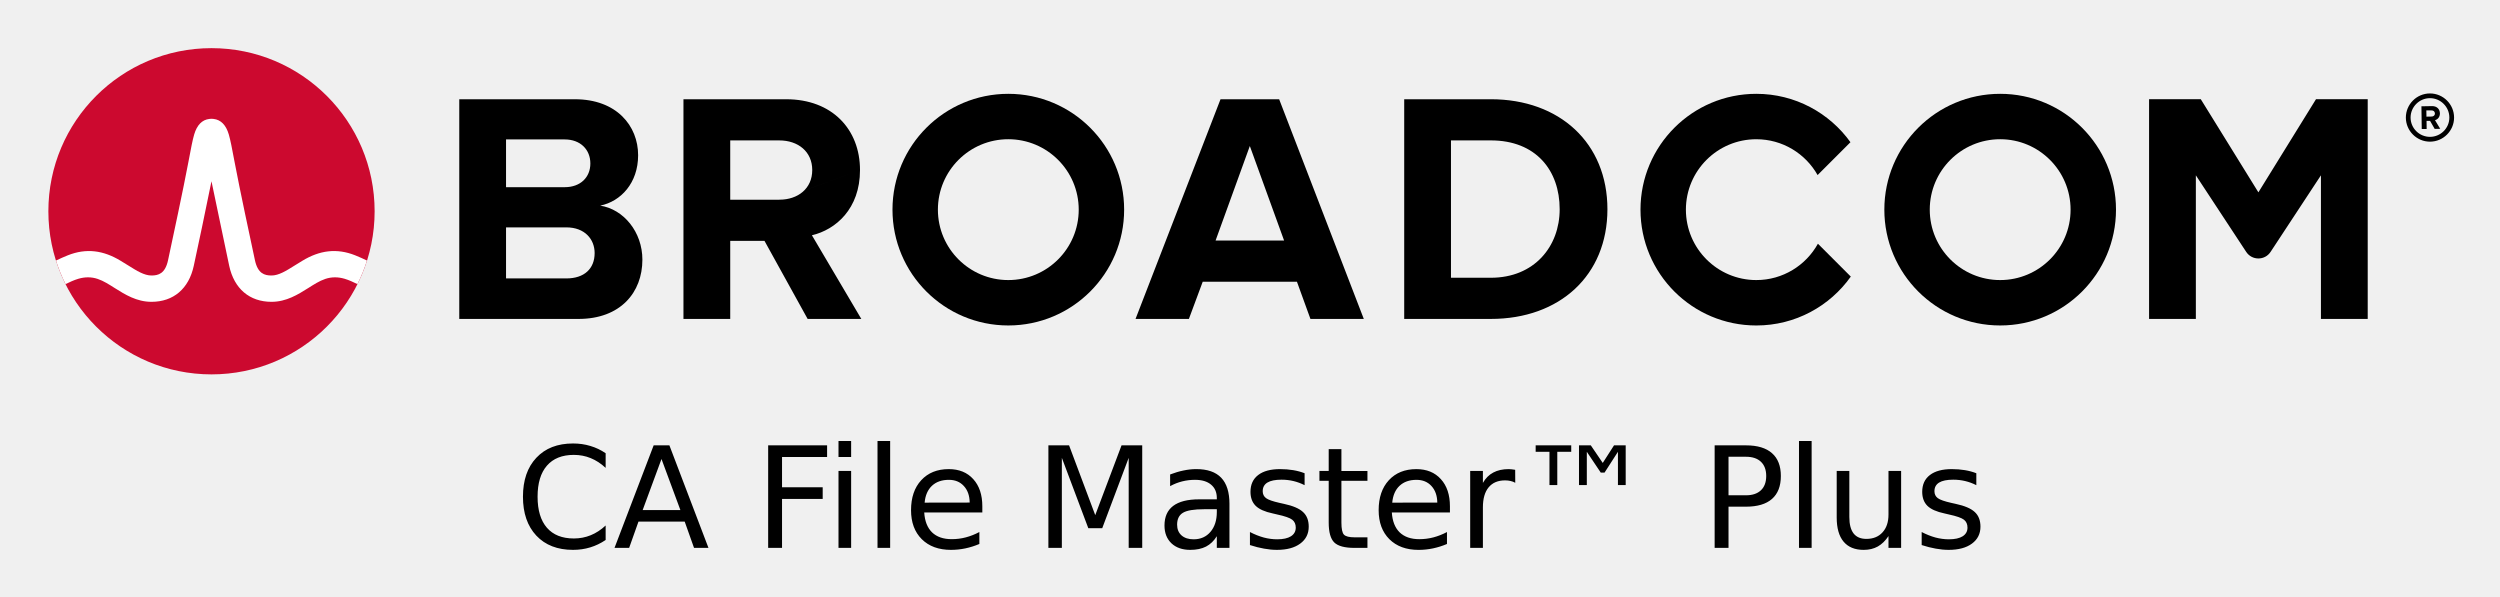
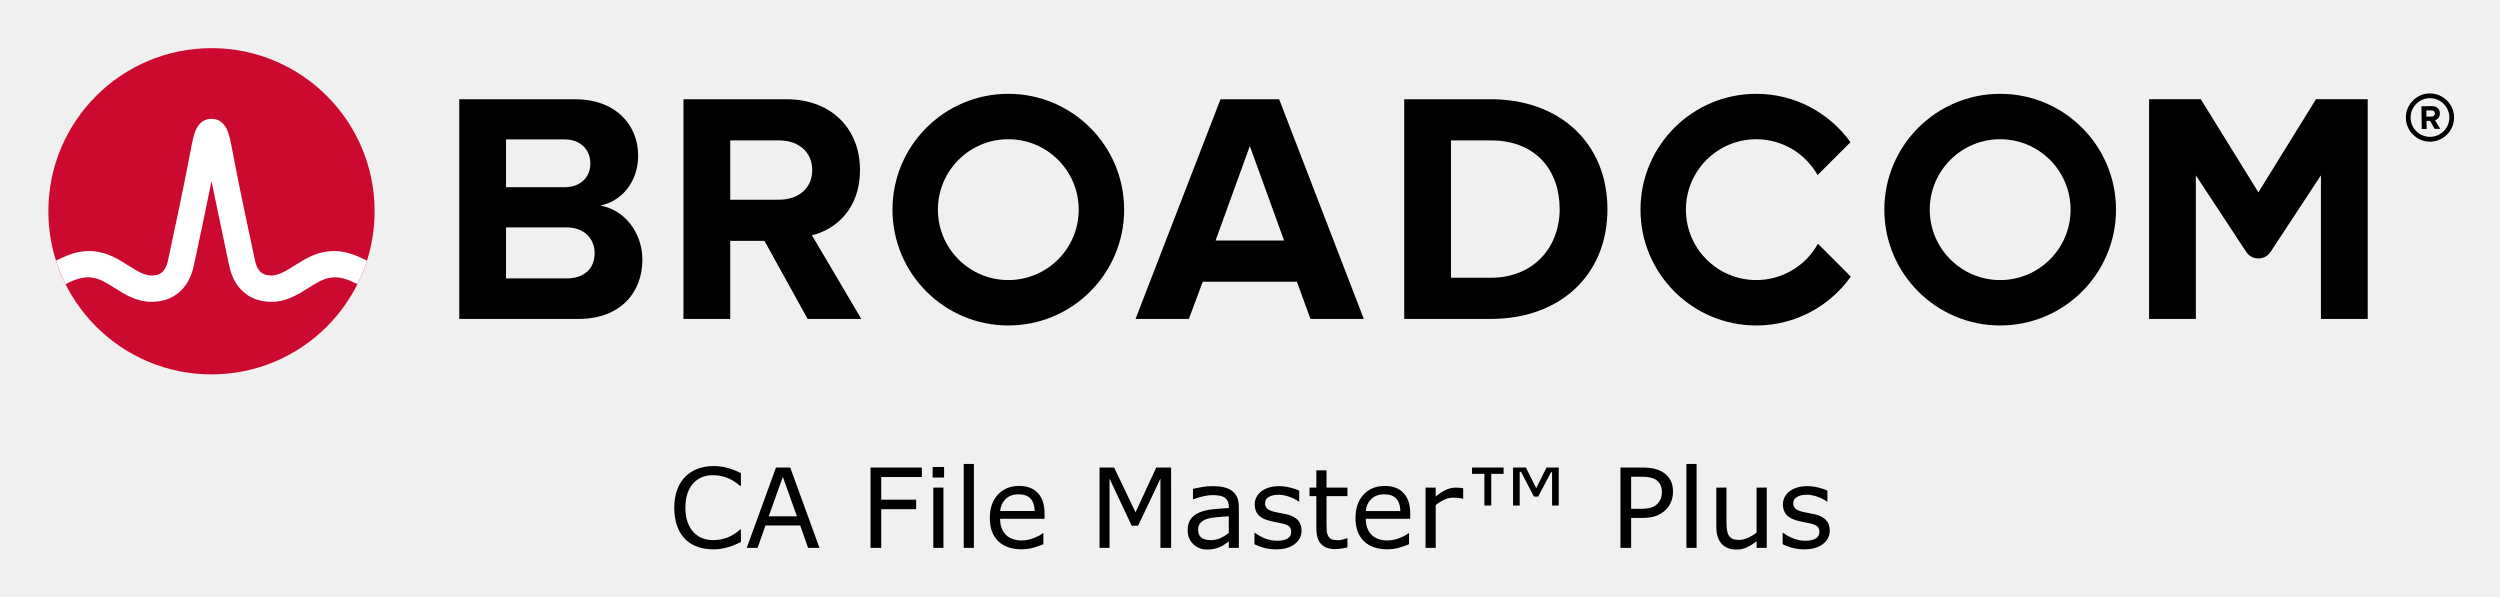
<svg xmlns="http://www.w3.org/2000/svg" xmlns:xlink="http://www.w3.org/1999/xlink" role="img" viewBox="-4.53 -4.53 248.82 59.32">
  <path d="M237.32 9.09c-1.06 0-1.93-.86-1.93-1.92s.87-1.93 1.93-1.93 1.93.87 1.93 1.93-.87 1.92-1.93 1.92m0-4.32c-1.32 0-2.4 1.08-2.4 2.4 0 1.32 1.08 2.4 2.4 2.4 1.32 0 2.4-1.08 2.4-2.4 0-1.32-1.08-2.4-2.4-2.4" />
  <path d="M237.48 7.07l-.51.01-.01-.62h.51c.19-.01.34.11.34.3.01.19-.14.31-.33.31m.83-.32c-.01-.42-.3-.72-.77-.72l-1.07.02.03 2.26h.49l-.01-.81h.35l.46.8.55-.01-.52-.86c.24-.06.49-.28.49-.68M51.834 23.18h-5.999V9.347h5.835c1.574 0 2.557 1.016 2.557 2.393 0 1.377-.983 2.36-2.557 2.36H45v4h6.834c1.836 0 2.819 1.18 2.819 2.556 0 1.574-1.049 2.525-2.819 2.525m3.376-7.245c2.066-.426 3.771-2.262 3.771-5.015 0-2.918-2.131-5.573-6.295-5.573h-11.506v21.865h11.867c4.163 0 6.359-2.623 6.359-5.901 0-2.754-1.868-5.015-4.196-5.376m17.823-.59H68v4.098h3.558l4.294 7.769h5.343l-4.917-8.327c2.361-.557 4.786-2.622 4.786-6.49m0 0c0-4.065-2.786-7.048-7.343-7.048h-10.228v21.865h4.655V9.445h4.885c1.869 0 3.278 1.114 3.278 2.95s-1.409 2.95-3.278 2.95m43.421 4.065l3.409-9.408 3.41 9.408zm.492-14.063l-8.458 21.865h5.31l1.377-3.704h9.376l1.344 3.704h5.311l-8.425-21.865zm26.904 17.767h-3.967v-13.67h3.967c4.491 0 6.851 2.983 6.851 6.852 0 3.704-2.524 6.818-6.851 6.818m0-17.767h-8.622v21.865h8.622c6.851 0 11.604-4.327 11.604-10.916s-4.753-10.949-11.604-10.949m82.127-.004l-5.734 9.27-5.734-9.27h-5.146v21.869h4.656v-14.293l5.012 7.622c.574.871 1.851.871 2.424 0l5.013-7.622v14.293h4.656V5.343z" />
  <path id="a" d="M95.825 23.344c-3.871 0-7.008-3.138-7.008-7.008 0-3.871 3.137-7.009 7.008-7.009 3.87 0 7.008 3.138 7.008 7.009 0 3.87-3.138 7.008-7.008 7.008m0-18.536c-6.367 0-11.528 5.161-11.528 11.528 0 6.366 5.161 11.527 11.528 11.527 6.366 0 11.528-5.161 11.528-11.527 0-6.367-5.162-11.528-11.528-11.528" />
  <path d="M176.404 19.727c-1.195 2.156-3.492 3.617-6.132 3.617-3.87 0-7.008-3.138-7.008-7.008 0-3.871 3.138-7.008 7.008-7.008 2.618 0 4.897 1.438 6.1 3.565l3.27-3.269c-2.092-2.915-5.508-4.816-9.37-4.816-6.367 0-11.527 5.161-11.527 11.528 0 6.366 5.16 11.528 11.527 11.528 3.883 0 7.316-1.922 9.404-4.865z" />
  <use transform="translate(98.718)" xlink:href="#a" />
  <ellipse cx="16.52" cy="16.497" fill="#cc092f" rx="16.236" ry="16.235" />
  <path fill="#fff" d="M30.825 20.883c-1.857-.74-3.557-.492-5.261.541 0 0-.621.379-.807.496-.794.498-1.543.97-2.263.97-.687 0-1.363-.184-1.649-1.513-.446-2.073-1.534-7.167-2.009-9.69-.279-1.483-.432-2.282-.591-2.825-.28-.954-.792-1.473-1.519-1.556 0 0-.114-.016-.207-.016-.092 0-.218.018-.218.018-.72.086-1.229.605-1.507 1.554-.159.543-.312 1.342-.591 2.825-.475 2.523-1.563 7.617-2.009 9.69-.286 1.329-.962 1.513-1.649 1.513-.72 0-1.469-.472-2.263-.97-.186-.117-.808-.496-.808-.496-1.703-1.033-3.404-1.281-5.26-.541-.401.16-.796.339-1.172.52.257.806.577 1.599.95 2.344.411-.202.842-.402 1.282-.532.634-.187 1.284-.197 1.914.014.612.205 1.157.568 1.7.909 1.023.643 2.182 1.372 3.657 1.372 2.186 0 3.72-1.305 4.21-3.581.38-1.764 1.222-5.702 1.763-8.418 0 0 1.386 6.654 1.765 8.418.49 2.276 2.025 3.581 4.211 3.581 1.475 0 2.634-.729 3.657-1.372.543-.341 1.088-.704 1.7-.909.629-.211 1.28-.201 1.914-.014.44.13.87.331 1.281.533.374-.745.693-1.539.95-2.345-.376-.181-.77-.36-1.171-.52" />
-   <path d="M55.749 40.58v1.456q-.697-.649-1.49-.971-.786-.321-1.675-.321-1.75 0-2.68 1.073-.93 1.066-.93 3.09 0 2.017.93 3.09.93 1.066 2.68 1.066.889 0 1.675-.321.793-.321 1.49-.971v1.442q-.725.492-1.538.738-.807.246-1.709.246-2.317 0-3.65-1.415-1.333-1.422-1.333-3.876 0-2.461 1.333-3.876 1.333-1.422 3.65-1.422.916 0 1.723.246.813.239 1.524.725zm5.558.574l-1.873 5.079h3.753zm-.779-1.36h1.565L65.982 50h-1.436l-.93-2.618H59.017L58.087 50h-1.456zm11.396 0h5.865v1.162H73.304v3.008h4.047v1.162H73.304V50h-1.381zm7 2.55h1.258V50h-1.258zm0-2.98h1.258v1.593h-1.258zm3.883 0h1.258V50h-1.258zm10.432 6.494v.615h-5.783q.082 1.299.779 1.982.704.677 1.955.677.725 0 1.401-.178.684-.178 1.354-.533v1.189q-.677.287-1.388.438-.711.15-1.442.15-1.832 0-2.905-1.066-1.066-1.066-1.066-2.885 0-1.88 1.012-2.98 1.019-1.107 2.741-1.107 1.545 0 2.44.998.902.991.902 2.7zm-1.258-.369q-.014-1.032-.581-1.647-.561-.615-1.49-.615-1.053 0-1.688.595-.629.595-.725 1.675zm7.834-5.694h2.058l2.604 6.945 2.618-6.945h2.058V50h-1.347v-8.962l-2.632 7h-1.388l-2.632-7V50h-1.34zm15.511 6.357q-1.524 0-2.112.349-.588.349-.588 1.189 0 .67.438 1.066.444.39 1.203.39 1.046 0 1.675-.738.636-.745.636-1.976v-.28zm2.509-.52V50h-1.258v-1.162q-.431.697-1.073 1.032-.643.328-1.572.328-1.176 0-1.873-.656-.69-.663-.69-1.77 0-1.292.861-1.948.868-.656 2.584-.656h1.764v-.123q0-.868-.574-1.34-.567-.479-1.6-.479-.656 0-1.278.157-.622.157-1.196.472v-1.162q.69-.267 1.34-.397.649-.137 1.265-.137 1.661 0 2.481.861.82.861.82 2.611zm7.479-3.062v1.189q-.533-.273-1.107-.41-.574-.137-1.189-.137-.937 0-1.408.287-.465.287-.465.861 0 .438.335.69.335.246 1.347.472l.431.096q1.34.287 1.9.813.567.52.567 1.456 0 1.066-.848 1.688-.841.622-2.317.622-.615 0-1.285-.123-.663-.116-1.401-.355V48.421q.697.362 1.374.547.677.178 1.34.178.889 0 1.367-.301.479-.308.479-.861 0-.513-.349-.786-.342-.273-1.511-.526l-.438-.103q-1.169-.246-1.688-.752-.52-.513-.52-1.401 0-1.08.766-1.668.766-.588 2.174-.588.697 0 1.312.103.615.103 1.135.308zm3.664-2.399v2.174h2.591v.978h-2.591v4.156q0 .937.253 1.203.26.267 1.046.267h1.292V50h-1.292q-1.456 0-2.01-.54-.554-.547-.554-1.982v-4.156h-.923v-.978h.923v-2.174zm10.801 5.688v.615h-5.783q.082 1.299.779 1.982.704.677 1.955.677.725 0 1.401-.178.684-.178 1.354-.533v1.189q-.677.287-1.388.438-.711.15-1.442.15-1.832 0-2.905-1.066-1.066-1.066-1.066-2.885 0-1.88 1.012-2.98 1.019-1.107 2.741-1.107 1.545 0 2.44.998.902.991.902 2.7zm-1.258-.369q-.014-1.032-.581-1.647-.561-.615-1.49-.615-1.053 0-1.688.595-.629.595-.725 1.675zm7.759-1.969q-.212-.123-.465-.178-.246-.062-.547-.062-1.066 0-1.641.697-.567.69-.567 1.989V50h-1.265v-7.656h1.265v1.189q.396-.697 1.032-1.032.636-.342 1.545-.342.13 0 .287.021.157.014.349.048zm7.52-3.726l1.189 1.75 1.121-1.75h1.162v3.951h-.772v-3.309l-1.333 2.071h-.376l-1.388-2.071v3.309h-.779v-3.951zm-1.948 0v.643h-1.388v3.309h-.779v-3.309h-1.374v-.643zm15.654 1.135v3.835h1.736q.964 0 1.49-.499.526-.499.526-1.422 0-.916-.526-1.415-.526-.499-1.49-.499zm-1.381-1.135h3.117q1.716 0 2.591.779.882.772.882 2.27 0 1.511-.882 2.283-.875.772-2.591.772h-1.736V50h-1.381zm8.395-.431h1.258V50h-1.258zm3.753 7.615v-4.635h1.258v4.587q0 1.087.424 1.634.424.54 1.271.54 1.019 0 1.606-.649.595-.649.595-1.771v-4.341h1.258V50h-1.258v-1.176q-.458.697-1.066 1.039-.602.335-1.401.335-1.319 0-2.003-.82-.684-.82-.684-2.399zm3.165-4.819zm10.732.41v1.189q-.533-.273-1.107-.41-.574-.137-1.189-.137-.937 0-1.408.287-.465.287-.465.861 0 .438.335.69.335.246 1.347.472l.431.096q1.34.287 1.9.813.567.52.567 1.456 0 1.066-.848 1.688-.841.622-2.317.622-.615 0-1.285-.123-.663-.116-1.401-.355V48.421q.697.362 1.374.547.677.178 1.34.178.889 0 1.367-.301.479-.308.479-.861 0-.513-.349-.786-.342-.273-1.511-.526l-.438-.103q-1.169-.246-1.688-.752-.52-.513-.52-1.401 0-1.08.766-1.668.766-.588 2.174-.588.697 0 1.312.103.615.103 1.135.308z" text-anchor="middle" />
+   <path d="M69.211 49.42q-.295.129-.537.242-.236.113-.623.236-.328.102-.714.172-.381.075-.843.075-.87 0-1.584-.242-.709-.247-1.235-.768-.516-.51-.806-1.294-.29-.79-.29-1.832 0-.988.279-1.767.279-.779.806-1.316.51-.521 1.23-.795.725-.274 1.606-.274.645 0 1.284.156.645.156 1.429.548v1.262h-.081q-.661-.553-1.311-.806-.65-.252-1.391-.252-.607 0-1.096.199-.483.193-.865.607-.371.403-.58 1.02-.204.612-.204 1.418 0 .843.226 1.45.231.607.591.988.376.397.875.591.505.188 1.063.188.768 0 1.439-.263.671-.263 1.257-.79h.075zM77.031 50h-1.133l-.784-2.229h-3.459L70.871 50h-1.08l2.911-7.998h1.418zm-2.245-3.142l-1.402-3.926-1.407 3.926zm12.434-3.91h-4.044v2.256h3.475v.945h-3.475V50H82.112v-7.998h5.108zm2.213.048h-1.139v-1.047h1.139zM89.369 50H88.359v-6h1.01zm3.029 0h-1.01v-8.357h1.01zm7.031-2.895h-4.42q0 .553.167.967.167.408.457.671.279.258.661.387.387.129.849.129.612 0 1.23-.242.623-.247.886-.483h.054v1.101q-.51.215-1.042.36-.532.145-1.117.145-1.493 0-2.331-.806-.838-.811-.838-2.299 0-1.472.8-2.336.806-.865 2.116-.865 1.214 0 1.869.709.661.709.661 2.014zm-.983-.773q-.005-.795-.403-1.23-.392-.435-1.198-.435-.811 0-1.294.478-.478.478-.542 1.187zM112.029 50h-1.063v-6.891l-2.224 4.689h-.634l-2.208-4.689V50h-.994v-7.998h1.45l2.132 4.453 2.062-4.453h1.477zm6.741 0h-1.004v-.639q-.134.091-.365.258-.226.161-.44.258-.252.124-.58.204-.328.086-.768.086-.811 0-1.375-.537-.564-.537-.564-1.37 0-.682.29-1.101.295-.424.838-.666.548-.242 1.316-.328.768-.086 1.649-.129v-.156q0-.344-.124-.569-.118-.226-.344-.354-.215-.124-.516-.167-.301-.043-.628-.043-.397 0-.886.107-.489.102-1.01.301h-.054V44.129q.295-.081.854-.177.559-.097 1.101-.097.634 0 1.101.107.473.102.816.354.338.247.516.639.177.392.177.972zm-1.004-1.477v-1.67q-.462.027-1.09.081-.623.054-.988.156-.435.124-.704.387-.269.258-.269.714 0 .516.312.779.312.258.951.258.532 0 .972-.204.44-.209.816-.5zm7.246-.252q0 .822-.682 1.348-.677.526-1.853.526-.666 0-1.225-.156-.553-.161-.929-.349v-1.133h.054q.478.36 1.063.575.585.209 1.123.209.666 0 1.042-.215.376-.215.376-.677 0-.354-.204-.537-.204-.183-.784-.312-.215-.048-.564-.113-.344-.064-.628-.14-.79-.209-1.123-.612-.328-.408-.328-.999 0-.371.15-.698.156-.328.467-.585.301-.252.763-.397.467-.15 1.042-.15.537 0 1.085.134.553.129.918.317v1.08h-.054q-.387-.285-.94-.478-.553-.199-1.085-.199-.553 0-.935.215-.381.209-.381.628 0 .371.231.559.226.188.73.306.279.064.623.129.349.064.58.118.704.161 1.085.553.381.397.381 1.053zm4.565 1.676q-.285.075-.623.124-.333.048-.596.048-.918 0-1.396-.494-.478-.494-.478-1.584v-3.19h-.682v-.849h.682v-1.724h1.01v1.724h2.084v.849h-2.084v2.734q0 .473.021.741.021.263.15.494.118.215.322.317.209.097.634.097.247 0 .516-.07.269-.075.387-.124h.054zm6.247-2.841h-4.42q0 .553.167.967.167.408.457.671.279.258.661.387.387.129.849.129.612 0 1.23-.242.623-.247.886-.483h.054v1.101q-.51.215-1.042.36-.532.145-1.117.145-1.493 0-2.331-.806-.838-.811-.838-2.299 0-1.472.8-2.336.806-.865 2.116-.865 1.214 0 1.869.709.661.709.661 2.014zm-.983-.773q-.005-.795-.403-1.23-.392-.435-1.198-.435-.811 0-1.294.478-.478.478-.542 1.187zm6.257-1.23h-.054q-.226-.054-.44-.075-.209-.027-.5-.027-.467 0-.902.209-.435.204-.838.532V50H137.354v-6h1.01v.886q.602-.483 1.058-.682.462-.204.94-.204.263 0 .381.016.118.011.354.048zm9.512.682h-.666v-3.314h-.107l-1.273 2.422h-.424l-1.284-2.46h-.134v3.352h-.661v-3.781h1.278l1.026 2.052 1.026-2.052h1.219zm-5.489-3.153h-1.23v3.153h-.682v-3.153h-1.23v-.628h3.142zm16.86 1.789q0 .532-.188.988-.183.451-.516.784-.414.414-.978.623-.564.204-1.423.204h-1.063V50h-1.063v-7.998h2.17q.72 0 1.219.124.5.118.886.376.457.306.704.763.252.457.252 1.155zm-1.106.027q0-.414-.145-.72-.145-.306-.44-.5-.258-.167-.591-.236-.328-.075-.833-.075h-1.053v3.196h.897q.645 0 1.047-.113.403-.118.655-.371.252-.258.354-.542.107-.285.107-.639zM164.328 50h-1.01v-8.357h1.01zm6.982 0h-1.01v-.666q-.51.403-.978.618-.467.215-1.031.215-.945 0-1.472-.575-.526-.58-.526-1.697V44.001h1.01v3.416q0 .457.043.784.043.322.183.553.145.236.376.344.231.107.671.107.392 0 .854-.204.467-.204.87-.521v-4.479h1.01zm6.273-1.73q0 .822-.682 1.348-.677.526-1.853.526-.666 0-1.225-.156-.553-.161-.929-.349v-1.133h.054q.478.36 1.063.575.585.209 1.123.209.666 0 1.042-.215.376-.215.376-.677 0-.354-.204-.537-.204-.183-.784-.312-.215-.048-.564-.113-.344-.064-.628-.14-.79-.209-1.123-.612-.328-.408-.328-.999 0-.371.15-.698.156-.328.467-.585.301-.252.763-.397.467-.15 1.042-.15.537 0 1.085.134.553.129.918.317v1.08h-.054q-.387-.285-.94-.478-.553-.199-1.085-.199-.553 0-.935.215-.381.209-.381.628 0 .371.231.559.226.188.73.306.279.064.623.129.349.064.58.118.704.161 1.085.553.381.397.381 1.053z" text-anchor="middle" />
</svg>
